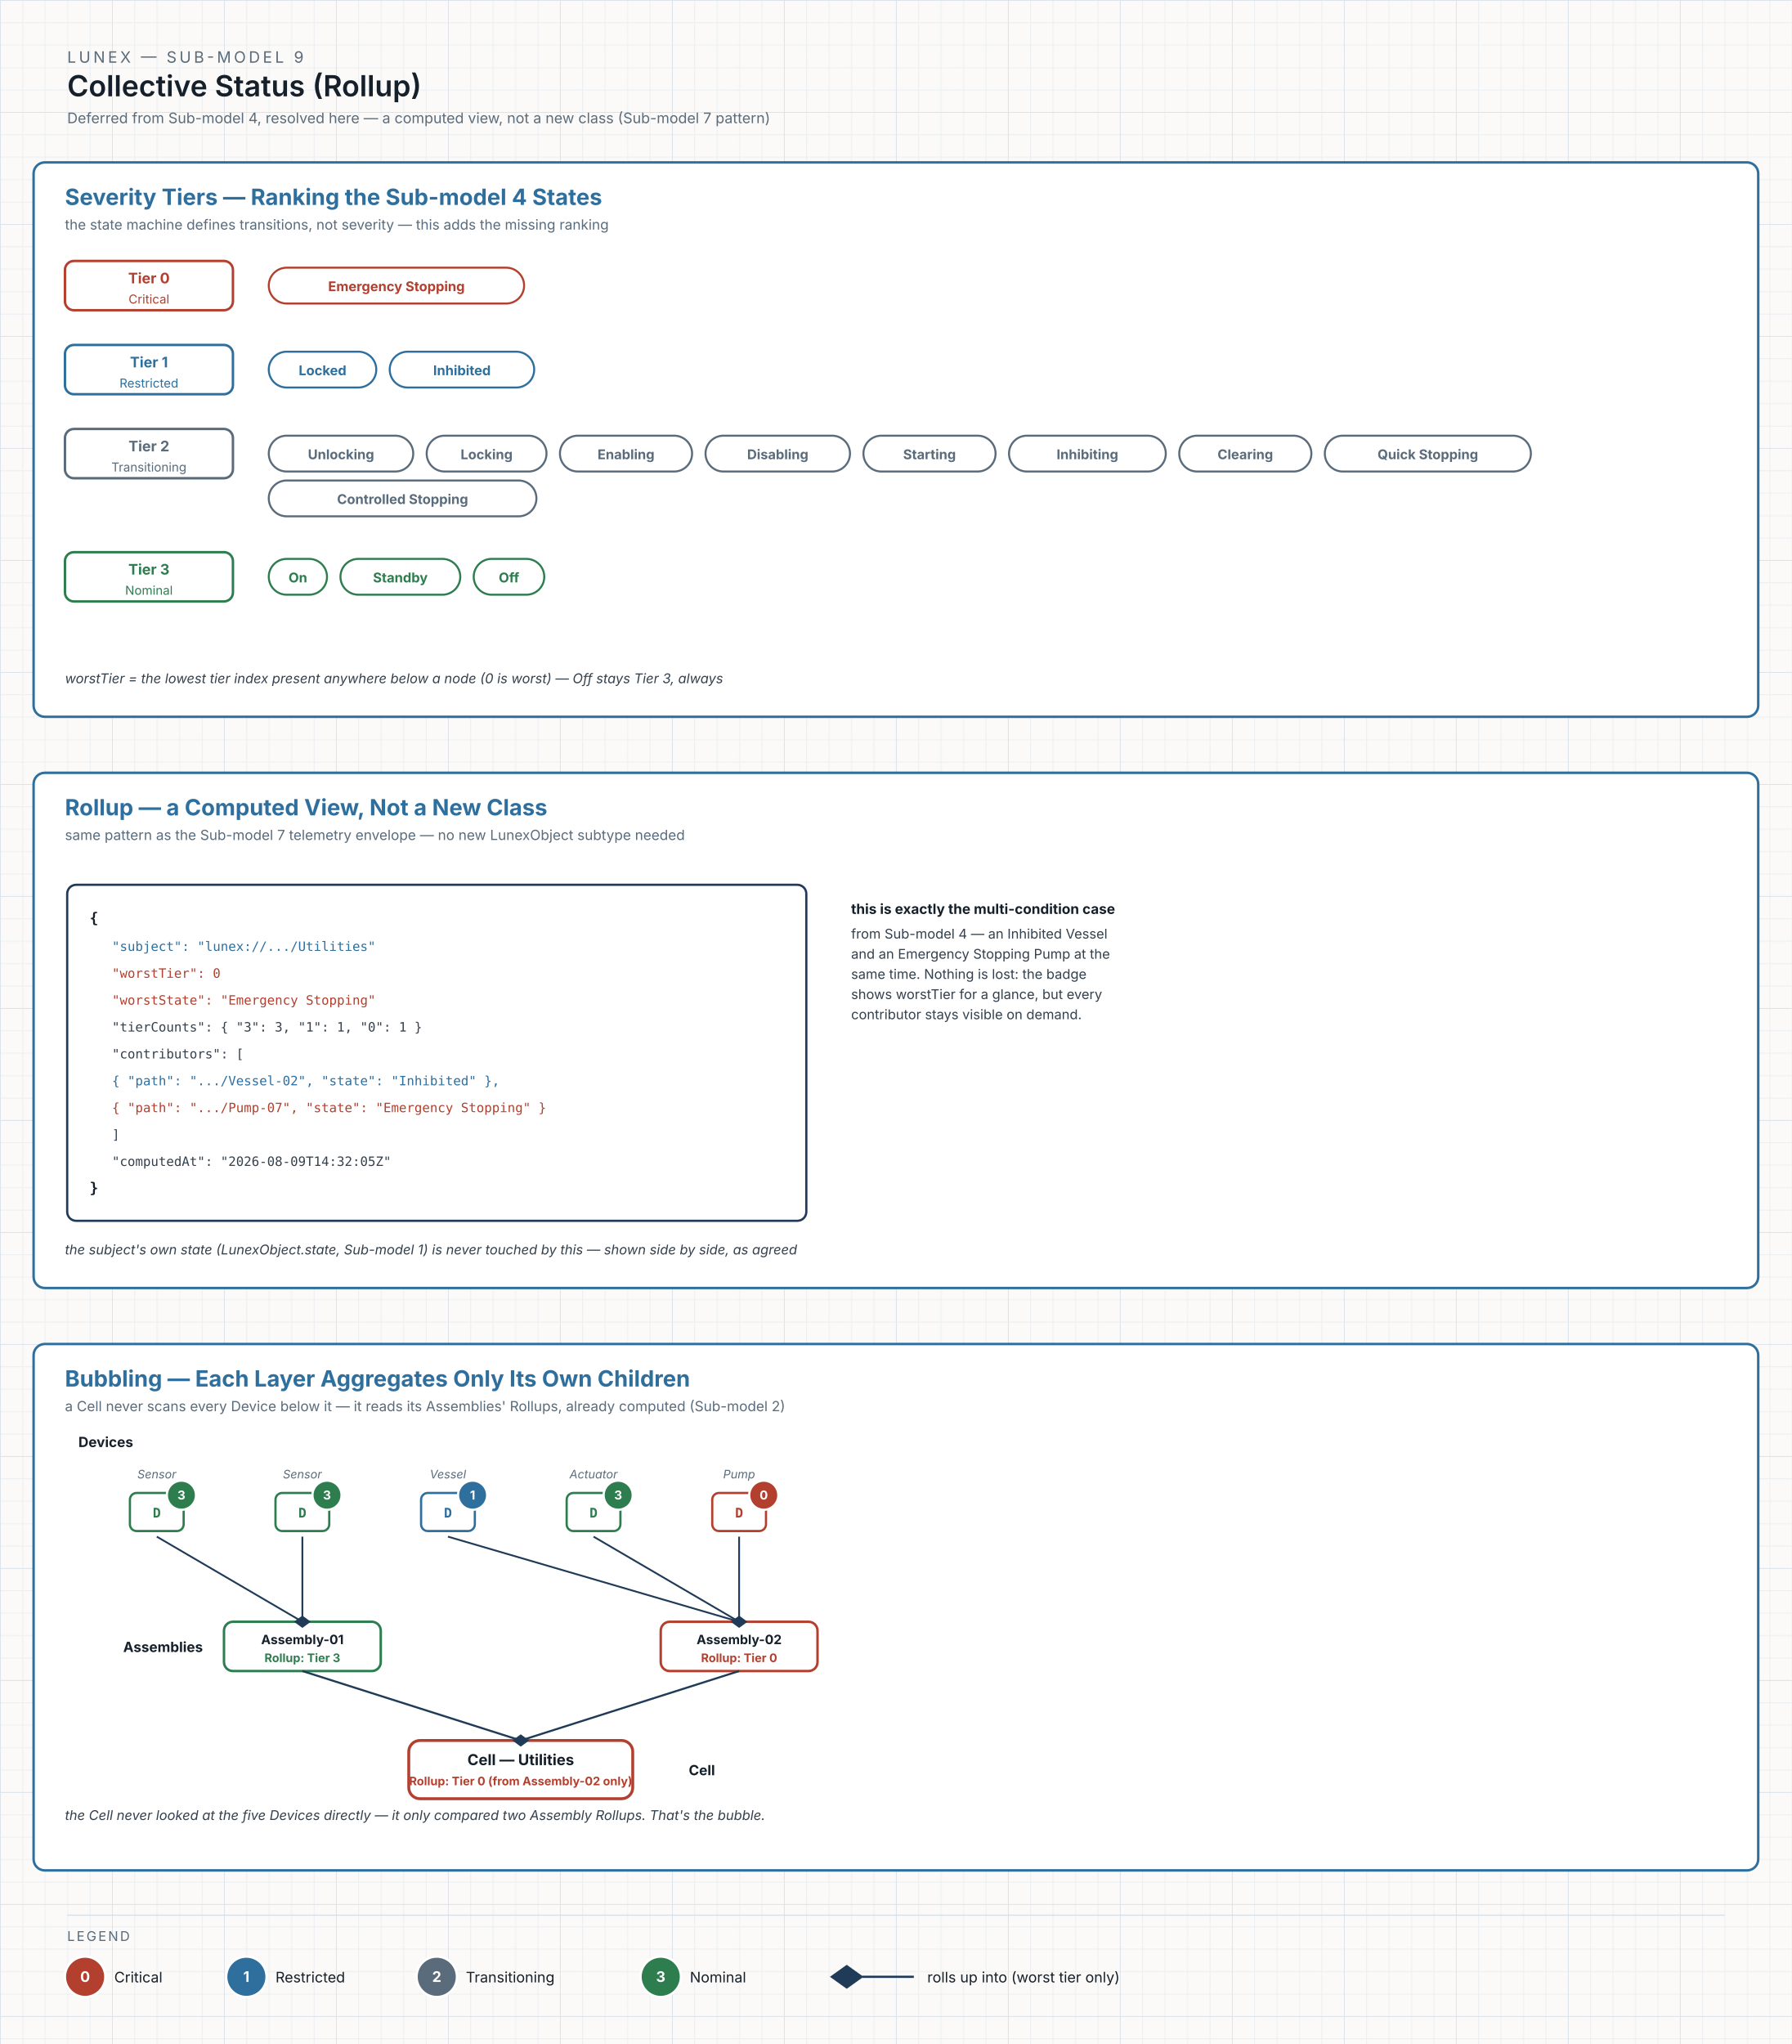
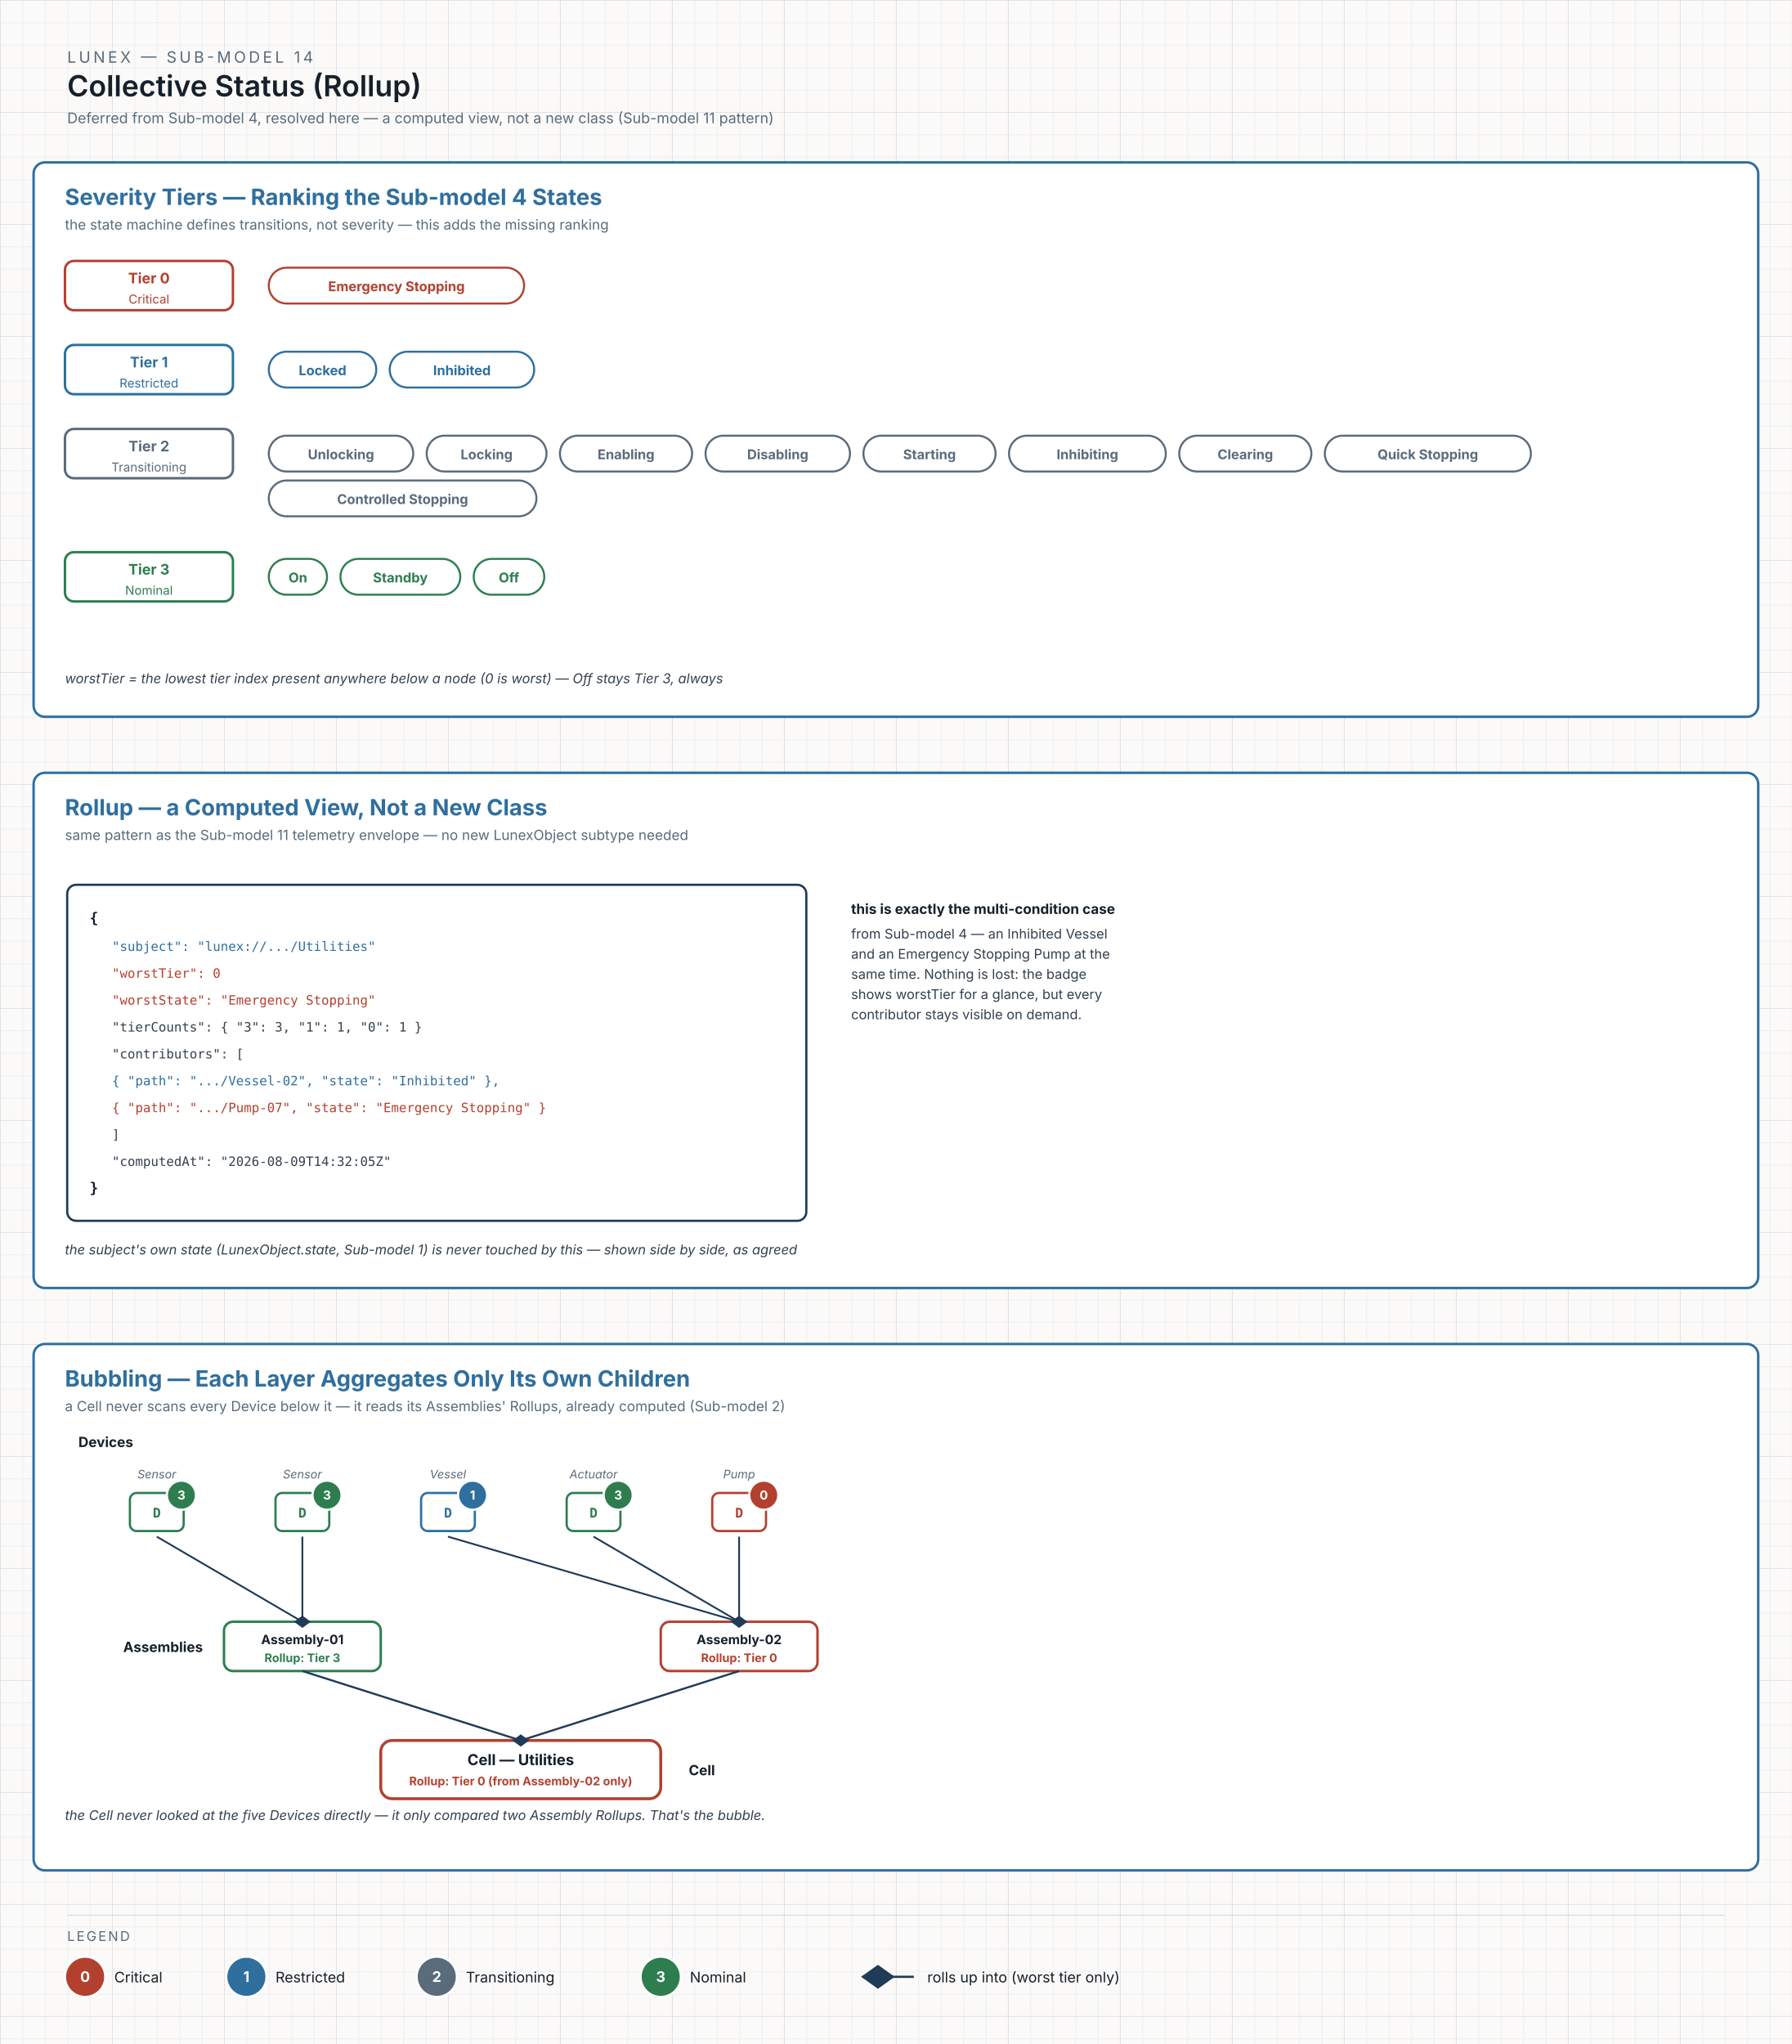
<svg xmlns="http://www.w3.org/2000/svg" viewBox="0 0 1600 1825" width="1600" height="1825" font-family="Inter, Segoe UI, Helvetica Neue, Arial, sans-serif">
  <defs>
    <pattern id="grid" width="20" height="20" patternUnits="userSpaceOnUse">
      <path d="M20 0H0V20" fill="none" stroke="#E6EBF0" stroke-width="1" />
    </pattern>
    <pattern id="grid5" width="100" height="100" patternUnits="userSpaceOnUse">
      <rect width="100" height="100" fill="url(#grid)" />
      <path d="M100 0H0V100" fill="none" stroke="#D6DEE7" stroke-width="1" />
    </pattern>
    <marker id="tri-navy" viewBox="0 0 10 10" refX="9" refY="5" markerWidth="8" markerHeight="8" orient="auto-start-reverse">
      <path d="M0 0 L10 5 L0 10 Z" fill="#1F3B57" />
    </marker>
-     <marker id="diamond-navy" viewBox="0 0 14 10" refX="0.5" refY="5" markerWidth="15" markerHeight="11" orient="auto-start-reverse">
+     <marker id="diamond-navy" viewBox="0 0 14 10" refX="13.5" refY="5" markerWidth="15" markerHeight="11" orient="auto-start-reverse">
      <path d="M0 5 L7 0 L14 5 L7 10 Z" fill="#1F3B57" />
    </marker>
  </defs>
  <rect width="1600" height="1825" fill="#FBFAF8" />
  <rect width="1600" height="1825" fill="url(#grid5)" />
-   <text x="60" y="56" font-size="14" font-weight="400" fill="#5A6B7B" text-anchor="start" letter-spacing="2.5">LUNEX — SUB-MODEL 9</text>
+   <text x="60" y="56" font-size="14" font-weight="400" fill="#5A6B7B" text-anchor="start" letter-spacing="2.5">LUNEX — SUB-MODEL 14</text>
  <text x="60" y="86" font-size="26" font-weight="600" fill="#16202B" text-anchor="start">Collective Status (Rollup)</text>
-   <text x="60" y="110" font-size="13" font-weight="400" fill="#5A6B7B" text-anchor="start">Deferred from Sub-model 4, resolved here — a computed view, not a new class (Sub-model 7 pattern)</text>
+   <text x="60" y="110" font-size="13" font-weight="400" fill="#5A6B7B" text-anchor="start">Deferred from Sub-model 4, resolved here — a computed view, not a new class (Sub-model 11 pattern)</text>
  <text x="58" y="183" font-size="20" font-weight="700" fill="#2F6F9E" text-anchor="start">Severity Tiers — Ranking the Sub-model 4 States</text>
  <text x="58" y="205" font-size="12.5" font-weight="400" fill="#5A6B7B" text-anchor="start">the state machine defines transitions, not severity — this adds the missing ranking</text>
  <rect x="30" y="145" width="1540" height="495" rx="10" fill="#FFFFFF" stroke="#2F6F9E" stroke-width="2.2" />
  <text x="58" y="183" font-size="20" font-weight="700" fill="#2F6F9E" text-anchor="start">Severity Tiers — Ranking the Sub-model 4 States</text>
  <text x="58" y="205" font-size="12.5" font-weight="400" fill="#5A6B7B" text-anchor="start">the state machine defines transitions, not severity — this adds the missing ranking</text>
  <rect x="58" y="233" width="150" height="44" rx="8" fill="#FFFFFF" stroke="#B3402F" stroke-width="2.2" />
  <text x="133" y="253" font-size="13" font-weight="700" fill="#B3402F" text-anchor="middle">Tier 0</text>
  <text x="133" y="271" font-size="11" font-weight="400" fill="#B3402F" text-anchor="middle">Critical</text>
  <rect x="240.0" y="239.0" width="228" height="32" rx="16.0" fill="#FFFFFF" stroke="#B3402F" stroke-width="1.8" />
  <text x="354.0" y="260" font-size="12" font-weight="700" fill="#B3402F" text-anchor="middle">Emergency Stopping</text>
  <rect x="58" y="308" width="150" height="44" rx="8" fill="#FFFFFF" stroke="#2F6F9E" stroke-width="2.2" />
  <text x="133" y="328" font-size="13" font-weight="700" fill="#2F6F9E" text-anchor="middle">Tier 1</text>
  <text x="133" y="346" font-size="11" font-weight="400" fill="#2F6F9E" text-anchor="middle">Restricted</text>
  <rect x="240.0" y="314.0" width="96" height="32" rx="16.0" fill="#FFFFFF" stroke="#2F6F9E" stroke-width="1.8" />
  <text x="288.0" y="335" font-size="12" font-weight="700" fill="#2F6F9E" text-anchor="middle">Locked</text>
  <rect x="348.0" y="314.0" width="129" height="32" rx="16.0" fill="#FFFFFF" stroke="#2F6F9E" stroke-width="1.8" />
  <text x="412.5" y="335" font-size="12" font-weight="700" fill="#2F6F9E" text-anchor="middle">Inhibited</text>
  <rect x="58" y="383" width="150" height="44" rx="8" fill="#FFFFFF" stroke="#5A6B7B" stroke-width="2.2" />
  <text x="133" y="403" font-size="13" font-weight="700" fill="#5A6B7B" text-anchor="middle">Tier 2</text>
  <text x="133" y="421" font-size="11" font-weight="400" fill="#5A6B7B" text-anchor="middle">Transitioning</text>
  <rect x="240.0" y="389.0" width="129" height="32" rx="16.0" fill="#FFFFFF" stroke="#5A6B7B" stroke-width="1.8" />
  <text x="304.5" y="410" font-size="12" font-weight="700" fill="#5A6B7B" text-anchor="middle">Unlocking</text>
  <rect x="381.0" y="389.0" width="107" height="32" rx="16.0" fill="#FFFFFF" stroke="#5A6B7B" stroke-width="1.8" />
  <text x="434.5" y="410" font-size="12" font-weight="700" fill="#5A6B7B" text-anchor="middle">Locking</text>
  <rect x="500.0" y="389.0" width="118" height="32" rx="16.0" fill="#FFFFFF" stroke="#5A6B7B" stroke-width="1.8" />
  <text x="559.0" y="410" font-size="12" font-weight="700" fill="#5A6B7B" text-anchor="middle">Enabling</text>
  <rect x="630.0" y="389.0" width="129" height="32" rx="16.0" fill="#FFFFFF" stroke="#5A6B7B" stroke-width="1.8" />
  <text x="694.5" y="410" font-size="12" font-weight="700" fill="#5A6B7B" text-anchor="middle">Disabling</text>
  <rect x="771.0" y="389.0" width="118" height="32" rx="16.0" fill="#FFFFFF" stroke="#5A6B7B" stroke-width="1.8" />
  <text x="830.0" y="410" font-size="12" font-weight="700" fill="#5A6B7B" text-anchor="middle">Starting</text>
  <rect x="901.0" y="389.0" width="140" height="32" rx="16.0" fill="#FFFFFF" stroke="#5A6B7B" stroke-width="1.8" />
  <text x="971.0" y="410" font-size="12" font-weight="700" fill="#5A6B7B" text-anchor="middle">Inhibiting</text>
  <rect x="1053.0" y="389.0" width="118" height="32" rx="16.0" fill="#FFFFFF" stroke="#5A6B7B" stroke-width="1.8" />
  <text x="1112.0" y="410" font-size="12" font-weight="700" fill="#5A6B7B" text-anchor="middle">Clearing</text>
  <rect x="1183.0" y="389.0" width="184" height="32" rx="16.0" fill="#FFFFFF" stroke="#5A6B7B" stroke-width="1.8" />
  <text x="1275.0" y="410" font-size="12" font-weight="700" fill="#5A6B7B" text-anchor="middle">Quick Stopping</text>
  <rect x="240.0" y="429.0" width="239" height="32" rx="16.0" fill="#FFFFFF" stroke="#5A6B7B" stroke-width="1.8" />
  <text x="359.5" y="450" font-size="12" font-weight="700" fill="#5A6B7B" text-anchor="middle">Controlled Stopping</text>
  <rect x="58" y="493" width="150" height="44" rx="8" fill="#FFFFFF" stroke="#2E7D4F" stroke-width="2.2" />
  <text x="133" y="513" font-size="13" font-weight="700" fill="#2E7D4F" text-anchor="middle">Tier 3</text>
  <text x="133" y="531" font-size="11" font-weight="400" fill="#2E7D4F" text-anchor="middle">Nominal</text>
  <rect x="240.0" y="499.0" width="52" height="32" rx="16.0" fill="#FFFFFF" stroke="#2E7D4F" stroke-width="1.8" />
  <text x="266.0" y="520" font-size="12" font-weight="700" fill="#2E7D4F" text-anchor="middle">On</text>
  <rect x="304.0" y="499.0" width="107" height="32" rx="16.0" fill="#FFFFFF" stroke="#2E7D4F" stroke-width="1.8" />
  <text x="357.5" y="520" font-size="12" font-weight="700" fill="#2E7D4F" text-anchor="middle">Standby</text>
  <rect x="423.0" y="499.0" width="63" height="32" rx="16.0" fill="#FFFFFF" stroke="#2E7D4F" stroke-width="1.8" />
  <text x="454.5" y="520" font-size="12" font-weight="700" fill="#2E7D4F" text-anchor="middle">Off</text>
  <text x="58" y="610" font-size="12" font-weight="400" fill="#33404D" text-anchor="start" font-style="italic">worstTier = the lowest tier index present anywhere below a node (0 is worst) — Off stays Tier 3, always</text>
  <rect x="30" y="690" width="1540" height="460" rx="10" fill="#FFFFFF" stroke="#2F6F9E" stroke-width="2.2" />
  <text x="58" y="728" font-size="20" font-weight="700" fill="#2F6F9E" text-anchor="start">Rollup — a Computed View, Not a New Class</text>
-   <text x="58" y="750" font-size="12.5" font-weight="400" fill="#5A6B7B" text-anchor="start">same pattern as the Sub-model 7 telemetry envelope — no new LunexObject subtype needed</text>
+   <text x="58" y="750" font-size="12.5" font-weight="400" fill="#5A6B7B" text-anchor="start">same pattern as the Sub-model 11 telemetry envelope — no new LunexObject subtype needed</text>
  <rect x="60" y="790" width="660" height="300" rx="8" fill="#FFFFFF" stroke="#1F3B57" stroke-width="2" />
  <text x="80" y="824" font-size="13" font-weight="700" fill="#16202B" text-anchor="start" font-family="Consolas, Menlo, monospace">{</text>
  <text x="100" y="849" font-size="11.5" font-weight="400" fill="#2F6F9E" text-anchor="start" font-family="Consolas, Menlo, monospace">"subject": "lunex://.../Utilities"</text>
  <text x="100" y="873" font-size="11.5" font-weight="400" fill="#B3402F" text-anchor="start" font-family="Consolas, Menlo, monospace">"worstTier": 0</text>
  <text x="100" y="897" font-size="11.5" font-weight="400" fill="#B3402F" text-anchor="start" font-family="Consolas, Menlo, monospace">"worstState": "Emergency Stopping"</text>
  <text x="100" y="921" font-size="11.5" font-weight="400" fill="#33404D" text-anchor="start" font-family="Consolas, Menlo, monospace">"tierCounts": { "3": 3, "1": 1, "0": 1 }</text>
  <text x="100" y="945" font-size="11.5" font-weight="400" fill="#33404D" text-anchor="start" font-family="Consolas, Menlo, monospace">"contributors": [</text>
  <text x="100" y="969" font-size="11.5" font-weight="400" fill="#2F6F9E" text-anchor="start" font-family="Consolas, Menlo, monospace">{ "path": ".../Vessel-02", "state": "Inhibited" },</text>
  <text x="100" y="993" font-size="11.5" font-weight="400" fill="#B3402F" text-anchor="start" font-family="Consolas, Menlo, monospace">{ "path": ".../Pump-07", "state": "Emergency Stopping" }</text>
  <text x="100" y="1017" font-size="11.5" font-weight="400" fill="#33404D" text-anchor="start" font-family="Consolas, Menlo, monospace">]</text>
  <text x="100" y="1041" font-size="11.5" font-weight="400" fill="#33404D" text-anchor="start" font-family="Consolas, Menlo, monospace">"computedAt": "2026-08-09T14:32:05Z"</text>
  <text x="80" y="1065" font-size="13" font-weight="700" fill="#16202B" text-anchor="start" font-family="Consolas, Menlo, monospace">}</text>
  <text x="760" y="816" font-size="12.5" font-weight="700" fill="#16202B" text-anchor="start">this is exactly the multi-condition case</text>
  <text x="760" y="838" font-size="12" font-weight="400" fill="#33404D" text-anchor="start">from Sub-model 4 — an Inhibited Vessel</text>
  <text x="760" y="856" font-size="12" font-weight="400" fill="#33404D" text-anchor="start">and an Emergency Stopping Pump at the</text>
  <text x="760" y="874" font-size="12" font-weight="400" fill="#33404D" text-anchor="start">same time. Nothing is lost: the badge</text>
  <text x="760" y="892" font-size="12" font-weight="400" fill="#33404D" text-anchor="start">shows worstTier for a glance, but every</text>
  <text x="760" y="910" font-size="12" font-weight="400" fill="#33404D" text-anchor="start">contributor stays visible on demand.</text>
  <text x="58" y="1120" font-size="12" font-weight="400" fill="#33404D" text-anchor="start" font-style="italic">the subject's own state (LunexObject.state, Sub-model 1) is never touched by this — shown side by side, as agreed</text>
  <rect x="30" y="1200" width="1540" height="470" rx="10" fill="#FFFFFF" stroke="#2F6F9E" stroke-width="2.2" />
  <text x="58" y="1238" font-size="20" font-weight="700" fill="#2F6F9E" text-anchor="start">Bubbling — Each Layer Aggregates Only Its Own Children</text>
  <text x="58" y="1260" font-size="12.5" font-weight="400" fill="#5A6B7B" text-anchor="start">a Cell never scans every Device below it — it reads its Assemblies' Rollups, already computed (Sub-model 2)</text>
  <text x="140" y="1320" font-size="10.5" font-weight="400" fill="#5A6B7B" text-anchor="middle" font-style="italic">Sensor</text>
  <rect x="116.0" y="1333.0" width="48" height="34" rx="6" fill="#FFFFFF" stroke="#2E7D4F" stroke-width="2" />
  <text x="140" y="1355" font-size="12" font-weight="700" fill="#2E7D4F" text-anchor="middle" font-family="Consolas, Menlo, monospace">D</text>
  <circle cx="162" cy="1335" r="13" fill="#2E7D4F" stroke="#FFFFFF" stroke-width="2" />
  <text x="162" y="1338.85" font-size="11" font-weight="700" fill="#FFFFFF" text-anchor="middle">3</text>
  <text x="270" y="1320" font-size="10.5" font-weight="400" fill="#5A6B7B" text-anchor="middle" font-style="italic">Sensor</text>
  <rect x="246.0" y="1333.0" width="48" height="34" rx="6" fill="#FFFFFF" stroke="#2E7D4F" stroke-width="2" />
  <text x="270" y="1355" font-size="12" font-weight="700" fill="#2E7D4F" text-anchor="middle" font-family="Consolas, Menlo, monospace">D</text>
  <circle cx="292" cy="1335" r="13" fill="#2E7D4F" stroke="#FFFFFF" stroke-width="2" />
  <text x="292" y="1338.85" font-size="11" font-weight="700" fill="#FFFFFF" text-anchor="middle">3</text>
  <text x="400" y="1320" font-size="10.5" font-weight="400" fill="#5A6B7B" text-anchor="middle" font-style="italic">Vessel</text>
  <rect x="376.0" y="1333.0" width="48" height="34" rx="6" fill="#FFFFFF" stroke="#2F6F9E" stroke-width="2" />
  <text x="400" y="1355" font-size="12" font-weight="700" fill="#2F6F9E" text-anchor="middle" font-family="Consolas, Menlo, monospace">D</text>
  <circle cx="422" cy="1335" r="13" fill="#2F6F9E" stroke="#FFFFFF" stroke-width="2" />
  <text x="422" y="1338.85" font-size="11" font-weight="700" fill="#FFFFFF" text-anchor="middle">1</text>
  <text x="530" y="1320" font-size="10.5" font-weight="400" fill="#5A6B7B" text-anchor="middle" font-style="italic">Actuator</text>
  <rect x="506.0" y="1333.0" width="48" height="34" rx="6" fill="#FFFFFF" stroke="#2E7D4F" stroke-width="2" />
  <text x="530" y="1355" font-size="12" font-weight="700" fill="#2E7D4F" text-anchor="middle" font-family="Consolas, Menlo, monospace">D</text>
  <circle cx="552" cy="1335" r="13" fill="#2E7D4F" stroke="#FFFFFF" stroke-width="2" />
  <text x="552" y="1338.85" font-size="11" font-weight="700" fill="#FFFFFF" text-anchor="middle">3</text>
  <text x="660" y="1320" font-size="10.5" font-weight="400" fill="#5A6B7B" text-anchor="middle" font-style="italic">Pump</text>
  <rect x="636.0" y="1333.0" width="48" height="34" rx="6" fill="#FFFFFF" stroke="#B3402F" stroke-width="2" />
  <text x="660" y="1355" font-size="12" font-weight="700" fill="#B3402F" text-anchor="middle" font-family="Consolas, Menlo, monospace">D</text>
  <circle cx="682" cy="1335" r="13" fill="#B3402F" stroke="#FFFFFF" stroke-width="2" />
  <text x="682" y="1338.85" font-size="11" font-weight="700" fill="#FFFFFF" text-anchor="middle">0</text>
  <text x="70" y="1292" font-size="12.5" font-weight="700" fill="#16202B" text-anchor="start">Devices</text>
  <line x1="270" y1="1448" x2="140" y2="1372" stroke="#1F3B57" stroke-width="1.6" />
  <line x1="270" y1="1448" x2="270" y2="1372" stroke="#1F3B57" stroke-width="1.6" />
  <line x1="660" y1="1448" x2="400" y2="1372" stroke="#1F3B57" stroke-width="1.6" />
  <line x1="660" y1="1448" x2="530" y2="1372" stroke="#1F3B57" stroke-width="1.6" />
  <line x1="660" y1="1448" x2="660" y2="1372" stroke="#1F3B57" stroke-width="1.6" />
  <rect x="200" y="1448" width="140" height="44" rx="8" fill="#FFFFFF" stroke="#2E7D4F" stroke-width="2.2" />
  <text x="270" y="1468" font-size="11.5" font-weight="700" fill="#16202B" text-anchor="middle">Assembly-01</text>
  <text x="270" y="1484" font-size="10.5" font-weight="700" fill="#2E7D4F" text-anchor="middle">Rollup: Tier 3</text>
  <rect x="590" y="1448" width="140" height="44" rx="8" fill="#FFFFFF" stroke="#B3402F" stroke-width="2.2" />
  <text x="660" y="1468" font-size="11.5" font-weight="700" fill="#16202B" text-anchor="middle">Assembly-02</text>
  <text x="660" y="1484" font-size="10.5" font-weight="700" fill="#B3402F" text-anchor="middle">Rollup: Tier 0</text>
  <text x="110" y="1475" font-size="12.5" font-weight="700" fill="#16202B" text-anchor="start">Assemblies</text>
  <polygon points="262.5,1448 270,1442.5 277.5,1448 270,1453.5" fill="#1F3B57" />
  <polygon points="652.5,1448 660,1442.5 667.5,1448 660,1453.5" fill="#1F3B57" />
  <line x1="465.0" y1="1554" x2="270" y2="1492" stroke="#1F3B57" stroke-width="1.8" />
  <line x1="465.0" y1="1554" x2="660" y2="1492" stroke="#1F3B57" stroke-width="1.8" />
-   <rect x="365.0" y="1554" width="200" height="52" rx="10" fill="#FFFFFF" stroke="#B3402F" stroke-width="2.6" />
+   <rect x="340.0" y="1554" width="250" height="52" rx="10" fill="#FFFFFF" stroke="#B3402F" stroke-width="2.6" />
  <text x="465.0" y="1576" font-size="13.5" font-weight="700" fill="#16202B" text-anchor="middle">Cell — Utilities</text>
  <text x="465.0" y="1594" font-size="10.5" font-weight="700" fill="#B3402F" text-anchor="middle">Rollup: Tier 0 (from Assembly-02 only)</text>
  <polygon points="457.5,1554 465.0,1548.5 472.5,1554 465.0,1559.5" fill="#1F3B57" />
  <text x="615.0" y="1585" font-size="12.5" font-weight="700" fill="#16202B" text-anchor="start">Cell</text>
  <text x="58" y="1625" font-size="12" font-weight="400" fill="#33404D" text-anchor="start" font-style="italic">the Cell never looked at the five Devices directly — it only compared two Assembly Rollups. That's the bubble.</text>
  <line x1="60" y1="1710" x2="1540" y2="1710" stroke="#D6DEE7" stroke-width="1" />
  <text x="60" y="1733" font-size="12" font-weight="400" fill="#5A6B7B" text-anchor="start" letter-spacing="1.6">LEGEND</text>
  <circle cx="76" cy="1765" r="18" fill="#B3402F" stroke="#FFFFFF" stroke-width="2" />
  <text x="76" y="1769.55" font-size="13" font-weight="700" fill="#FFFFFF" text-anchor="middle">0</text>
  <text x="102" y="1770" font-size="13" font-weight="400" fill="#16202B" text-anchor="start">Critical</text>
  <circle cx="220" cy="1765" r="18" fill="#2F6F9E" stroke="#FFFFFF" stroke-width="2" />
  <text x="220" y="1769.55" font-size="13" font-weight="700" fill="#FFFFFF" text-anchor="middle">1</text>
  <text x="246" y="1770" font-size="13" font-weight="400" fill="#16202B" text-anchor="start">Restricted</text>
  <circle cx="390" cy="1765" r="18" fill="#5A6B7B" stroke="#FFFFFF" stroke-width="2" />
  <text x="390" y="1769.55" font-size="13" font-weight="700" fill="#FFFFFF" text-anchor="middle">2</text>
  <text x="416" y="1770" font-size="13" font-weight="400" fill="#16202B" text-anchor="start">Transitioning</text>
  <circle cx="590" cy="1765" r="18" fill="#2E7D4F" stroke="#FFFFFF" stroke-width="2" />
  <text x="590" y="1769.55" font-size="13" font-weight="700" fill="#FFFFFF" text-anchor="middle">3</text>
  <text x="616" y="1770" font-size="13" font-weight="400" fill="#16202B" text-anchor="start">Nominal</text>
  <line x1="770" y1="1765" x2="816" y2="1765" stroke="#1F3B57" stroke-width="2" marker-start="url(#diamond-navy)" />
  <text x="828" y="1770" font-size="13" font-weight="400" fill="#16202B" text-anchor="start">rolls up into (worst tier only)</text>
</svg>
